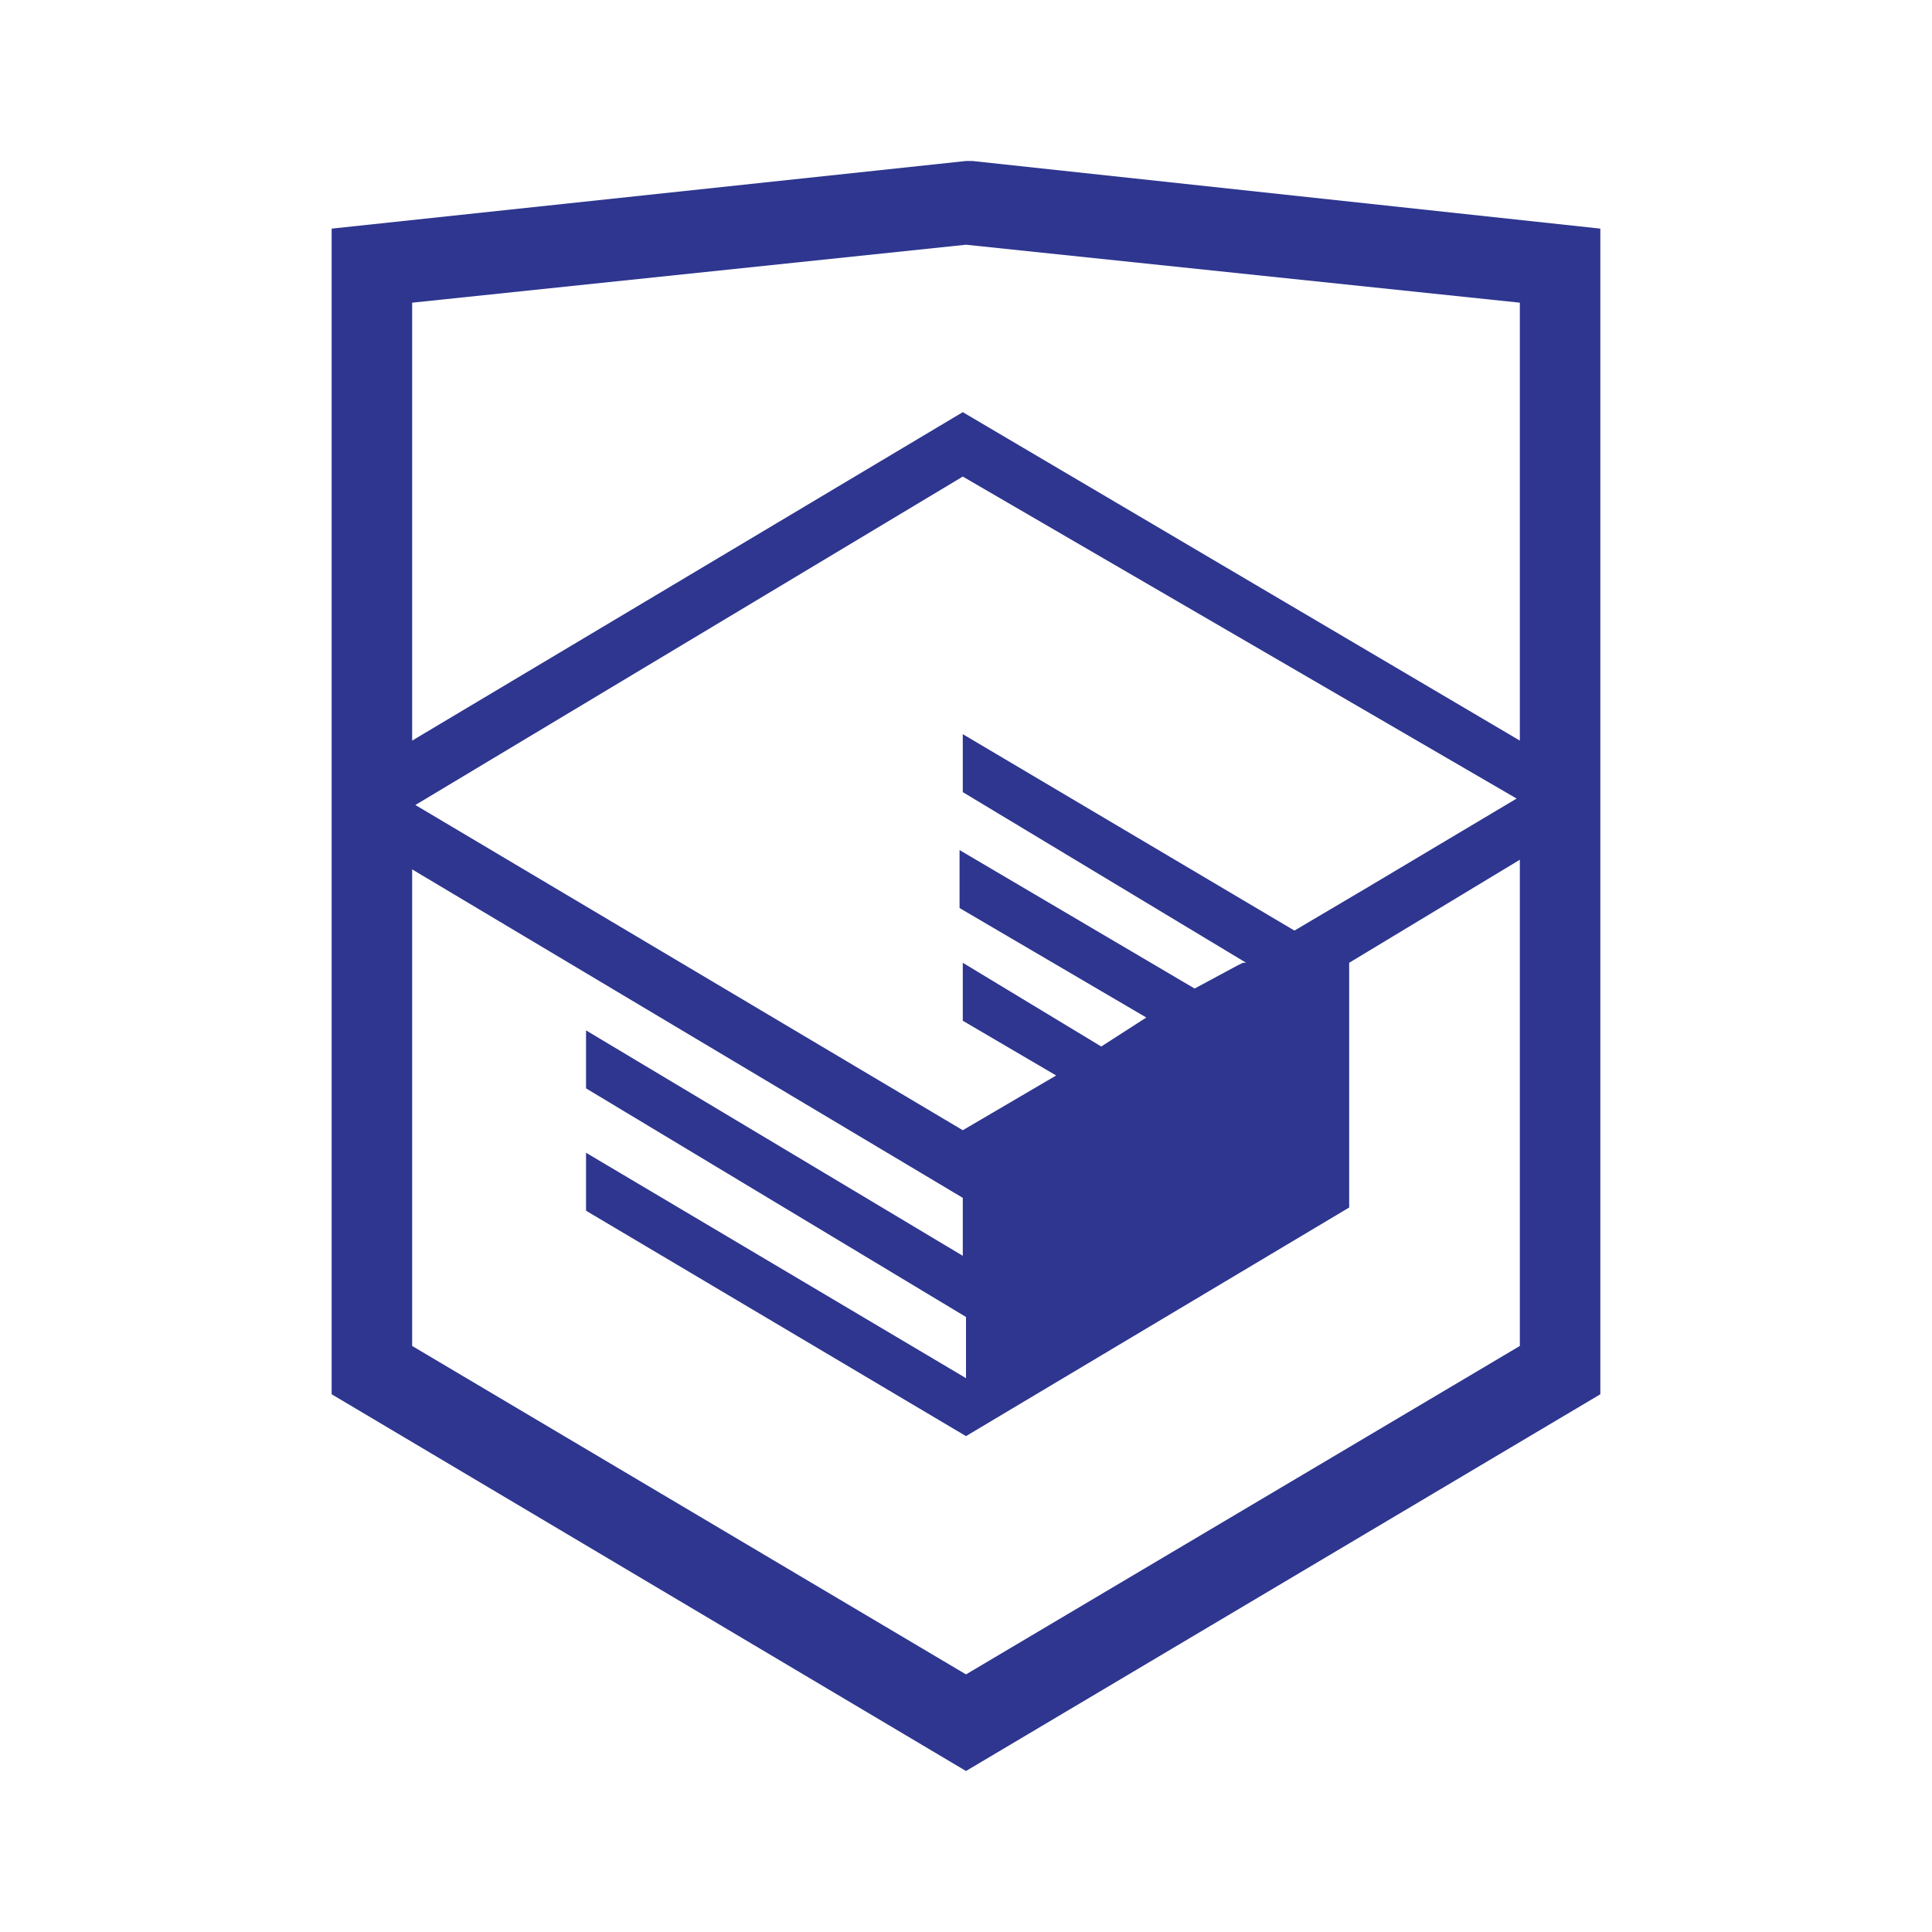
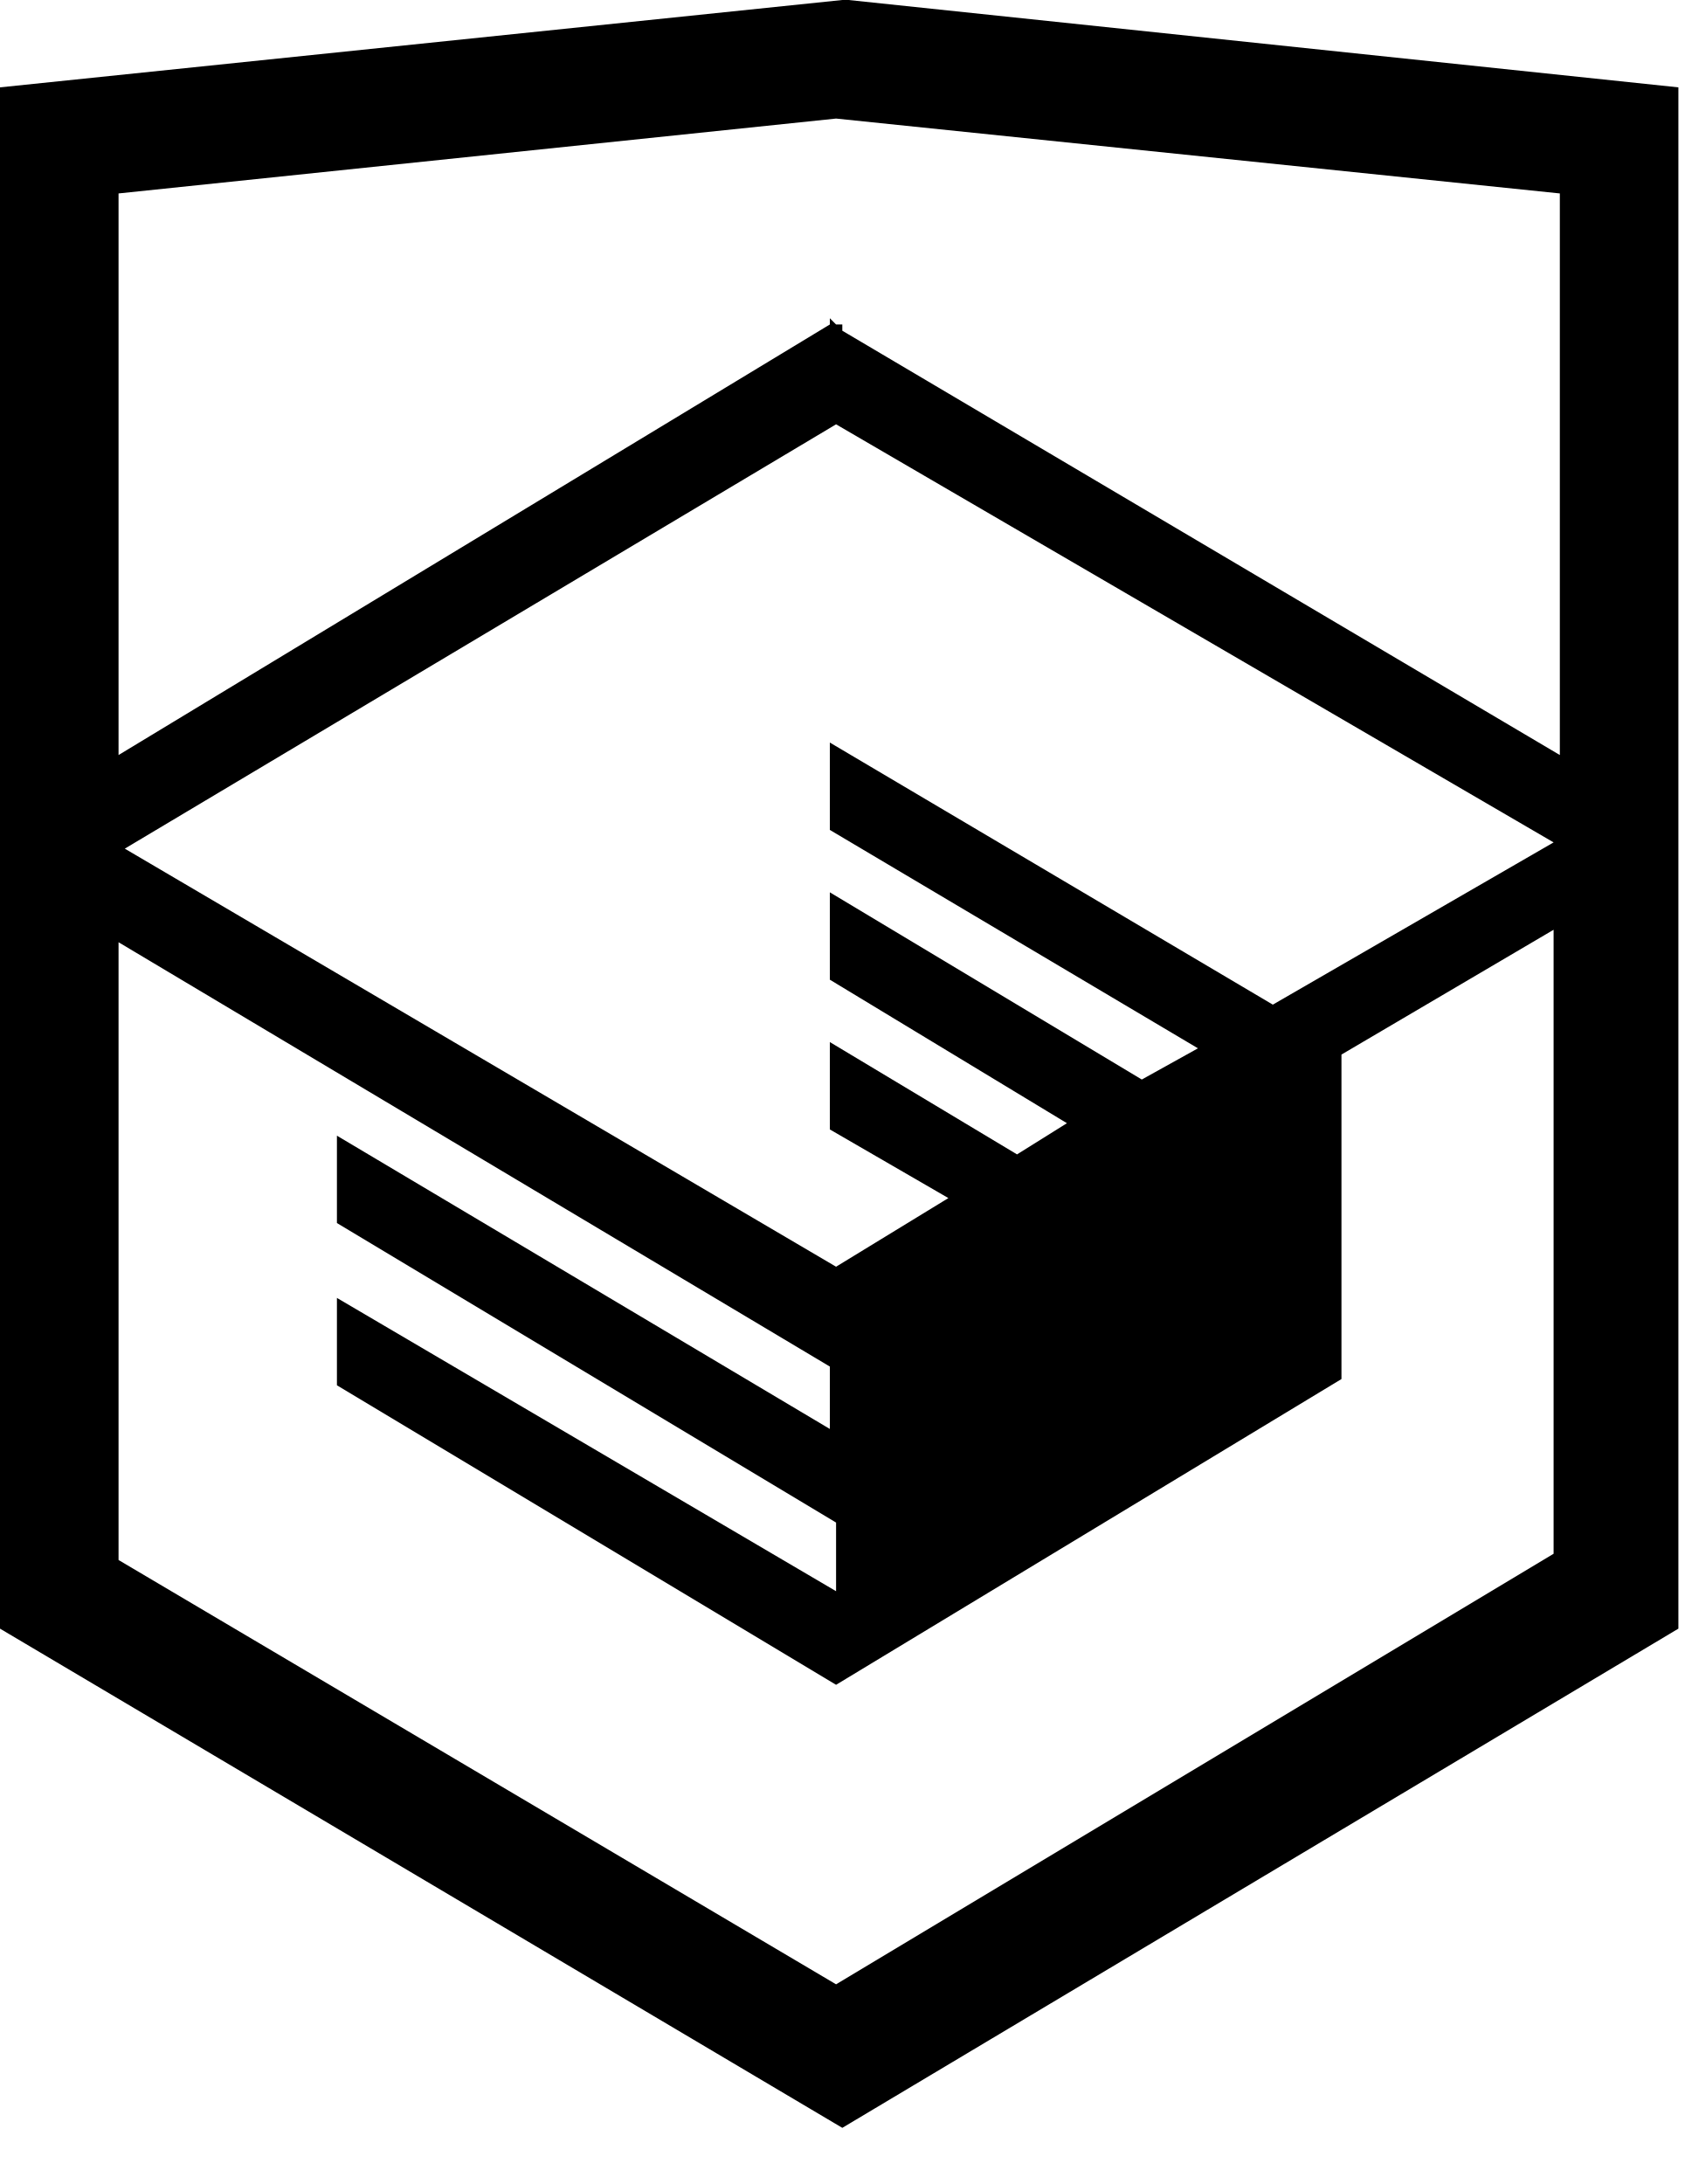
- <svg xmlns="http://www.w3.org/2000/svg" viewBox="0 0 60 60">
-   <path fill="#2E368F" d="M30.2 5h-.2l-19.7 2.1v36.2l19.7 11.7 19.7-11.7v-36.2l-19.5-2.1zm17 36.8l-17.2 10.2-17.2-10.2v-14.8l17.1 10.2v1.8l-11.7-7v1.8l11.8 7.1v1.9l-11.8-7v1.8l11.8 7 11.9-7.1v-7.6l5.3-3.2v15.1zm-.1-17l-4.7 2.8-2.2 1.3-10.3-6.1v1.8l8.8 5.3h-.1l-.2.1-1.3.7-7.3-4.3v1.8l5.8 3.4-1.4.9-4.3-2.6v1.8l2.9 1.7-2.9 1.7-17-10.1 17-10.2 17.2 10zm.1-1.8l-17.3-10.2-17.1 10.2v-13.6l17.2-1.8 17.2 1.8v13.6z" />
+ <svg xmlns="http://www.w3.org/2000/svg" width="27" height="35" viewBox="0 0 27 35" fill="none">
+   <path d="M13.6 0H13.5L0 1.4V26.1L13.5 34.1L26.9 26.1V1.4L13.6 0ZM25 12.1L13.5 5.3V5.2H13.4L13.3 5.1V5.2L1.9 12.1V3.1L13.4 1.9L25 3.1V12.1ZM13.4 6.8L24.9 13.5L20.4 16.1L13.3 11.9V13.3L19.2 16.8L18.3 17.3L13.3 14.3V15.7L17.1 18L16.3 18.5L13.3 16.7V18.1L15.2 19.2L13.4 20.3L2 13.6L13.4 6.8ZM1.9 15.1L13.3 21.9V22.9L5.4 18.2V19.6L13.4 24.4V25.5L5.4 20.8V22.2L13.4 27L21.5 22.1V16.9L24.9 14.9V24.9L13.4 31.8L1.9 25V15.1Z" fill="black" />
</svg>
